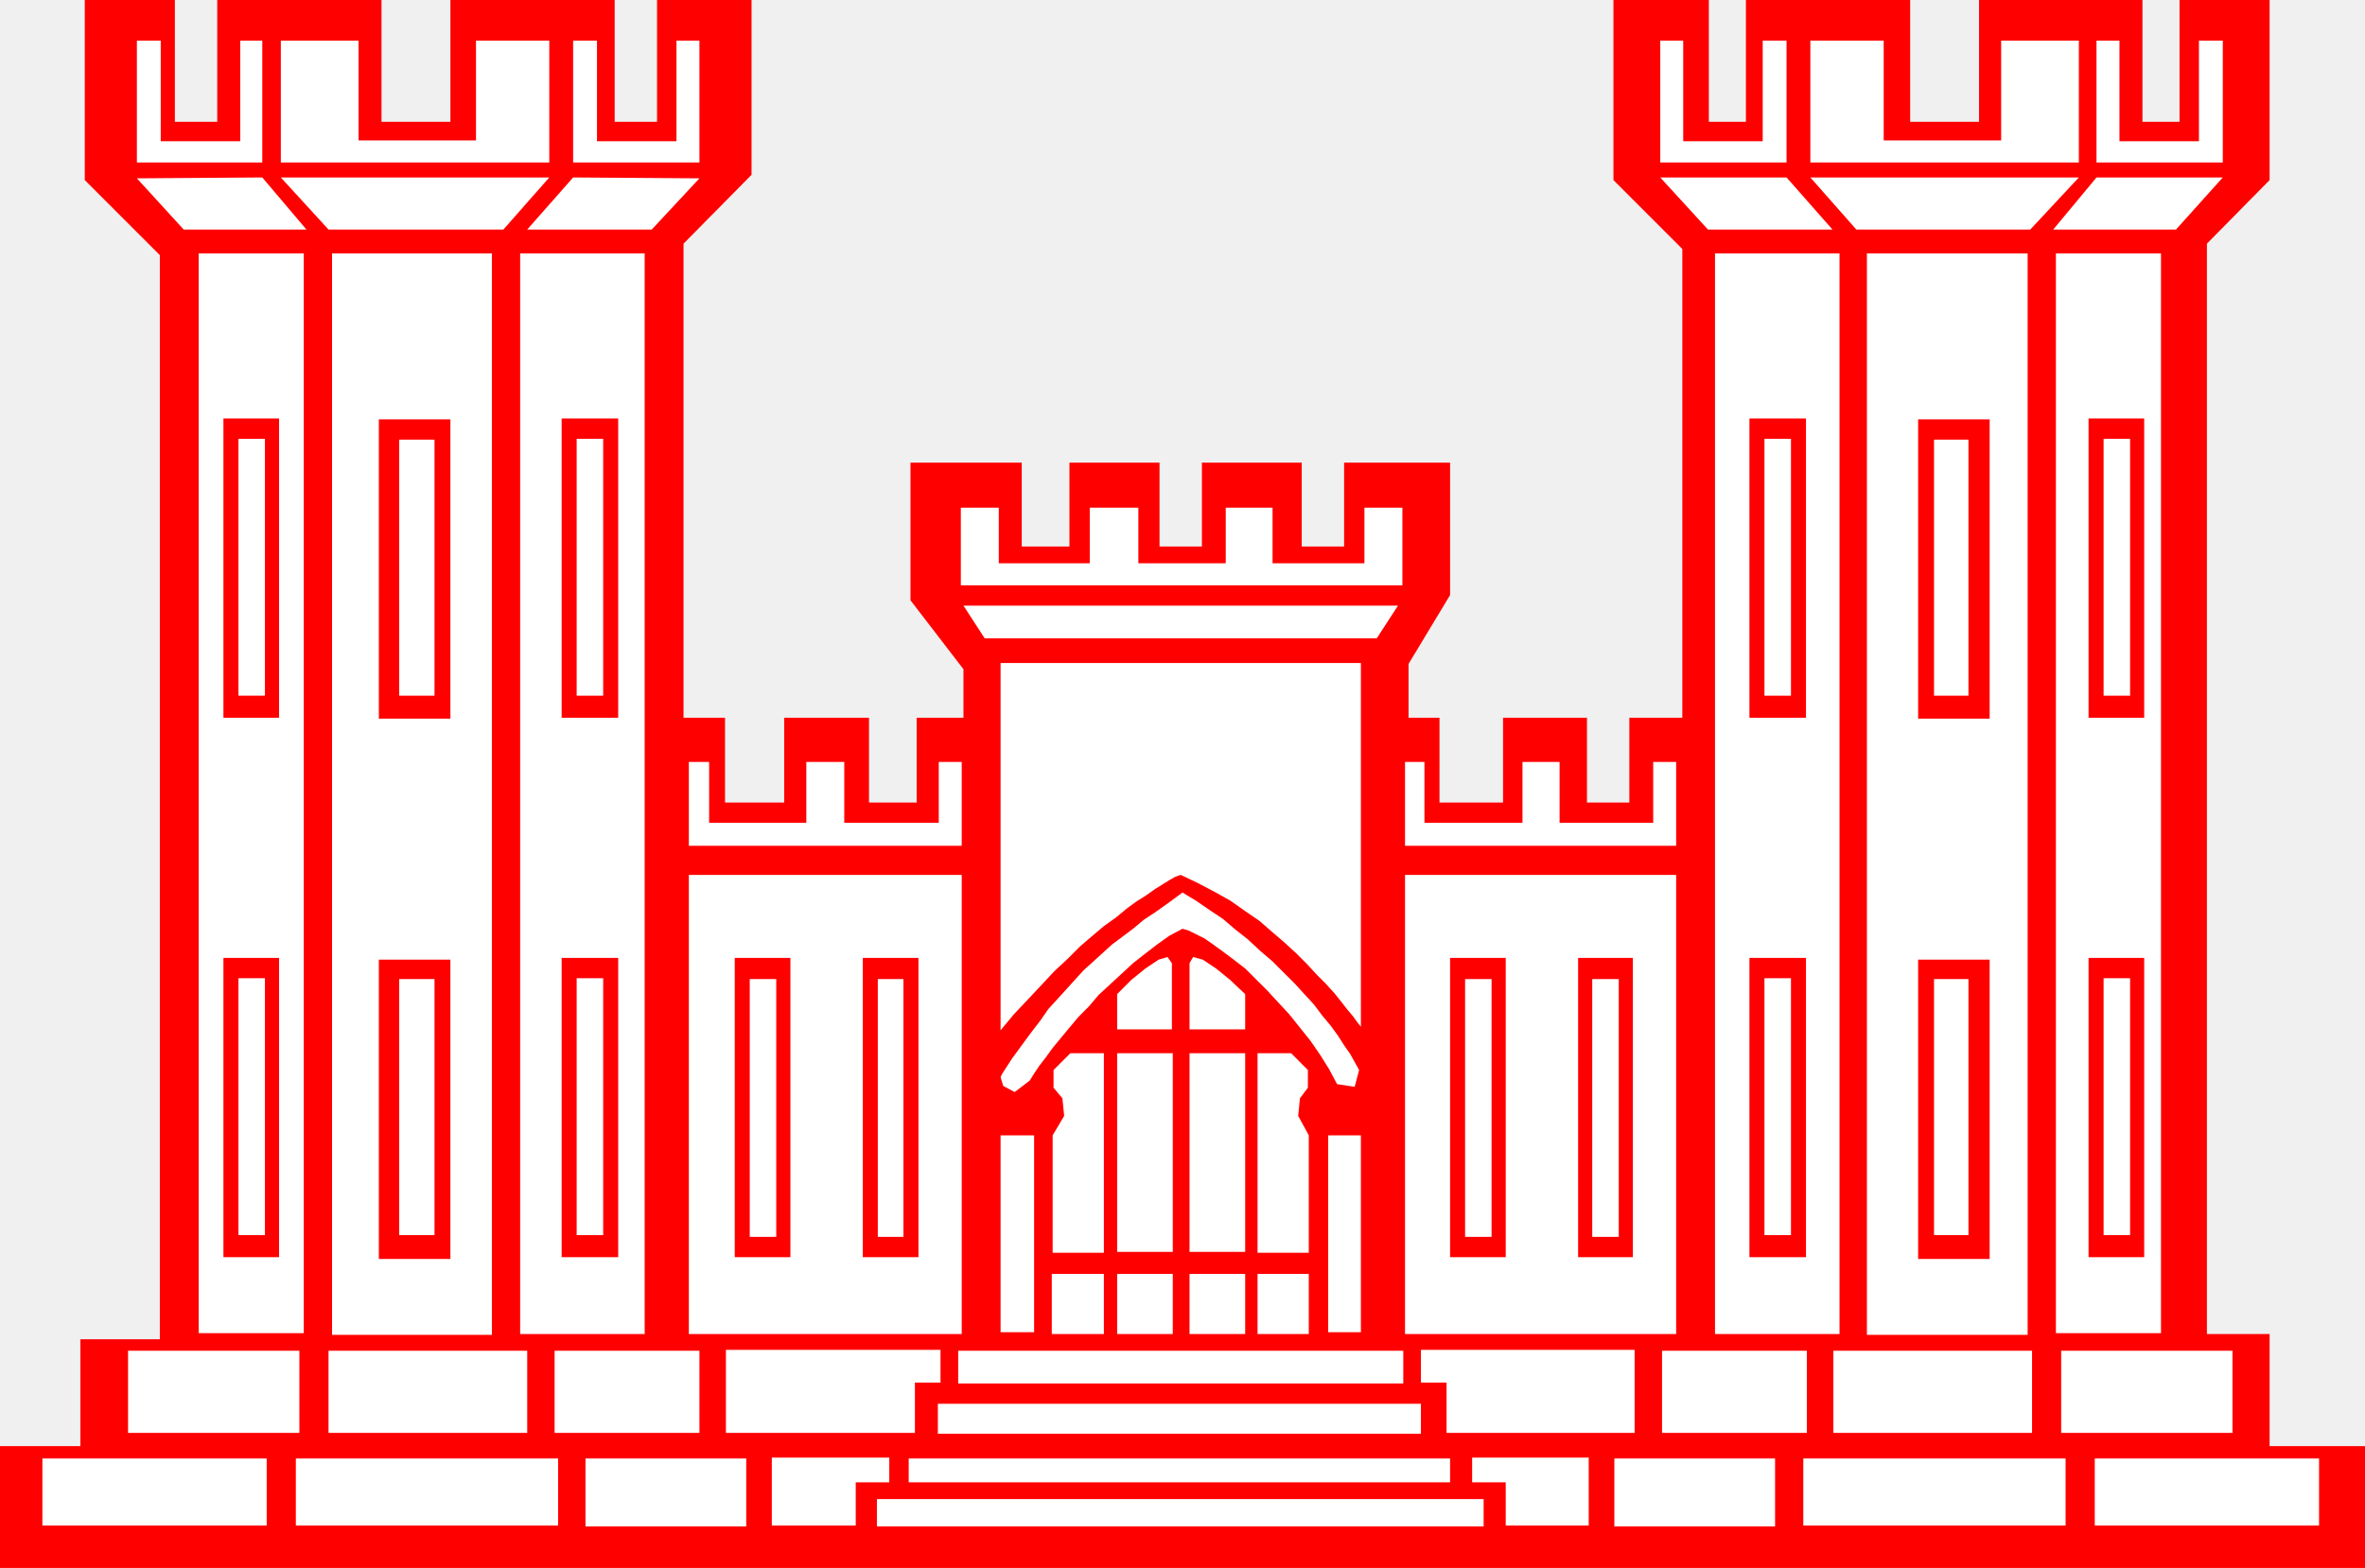
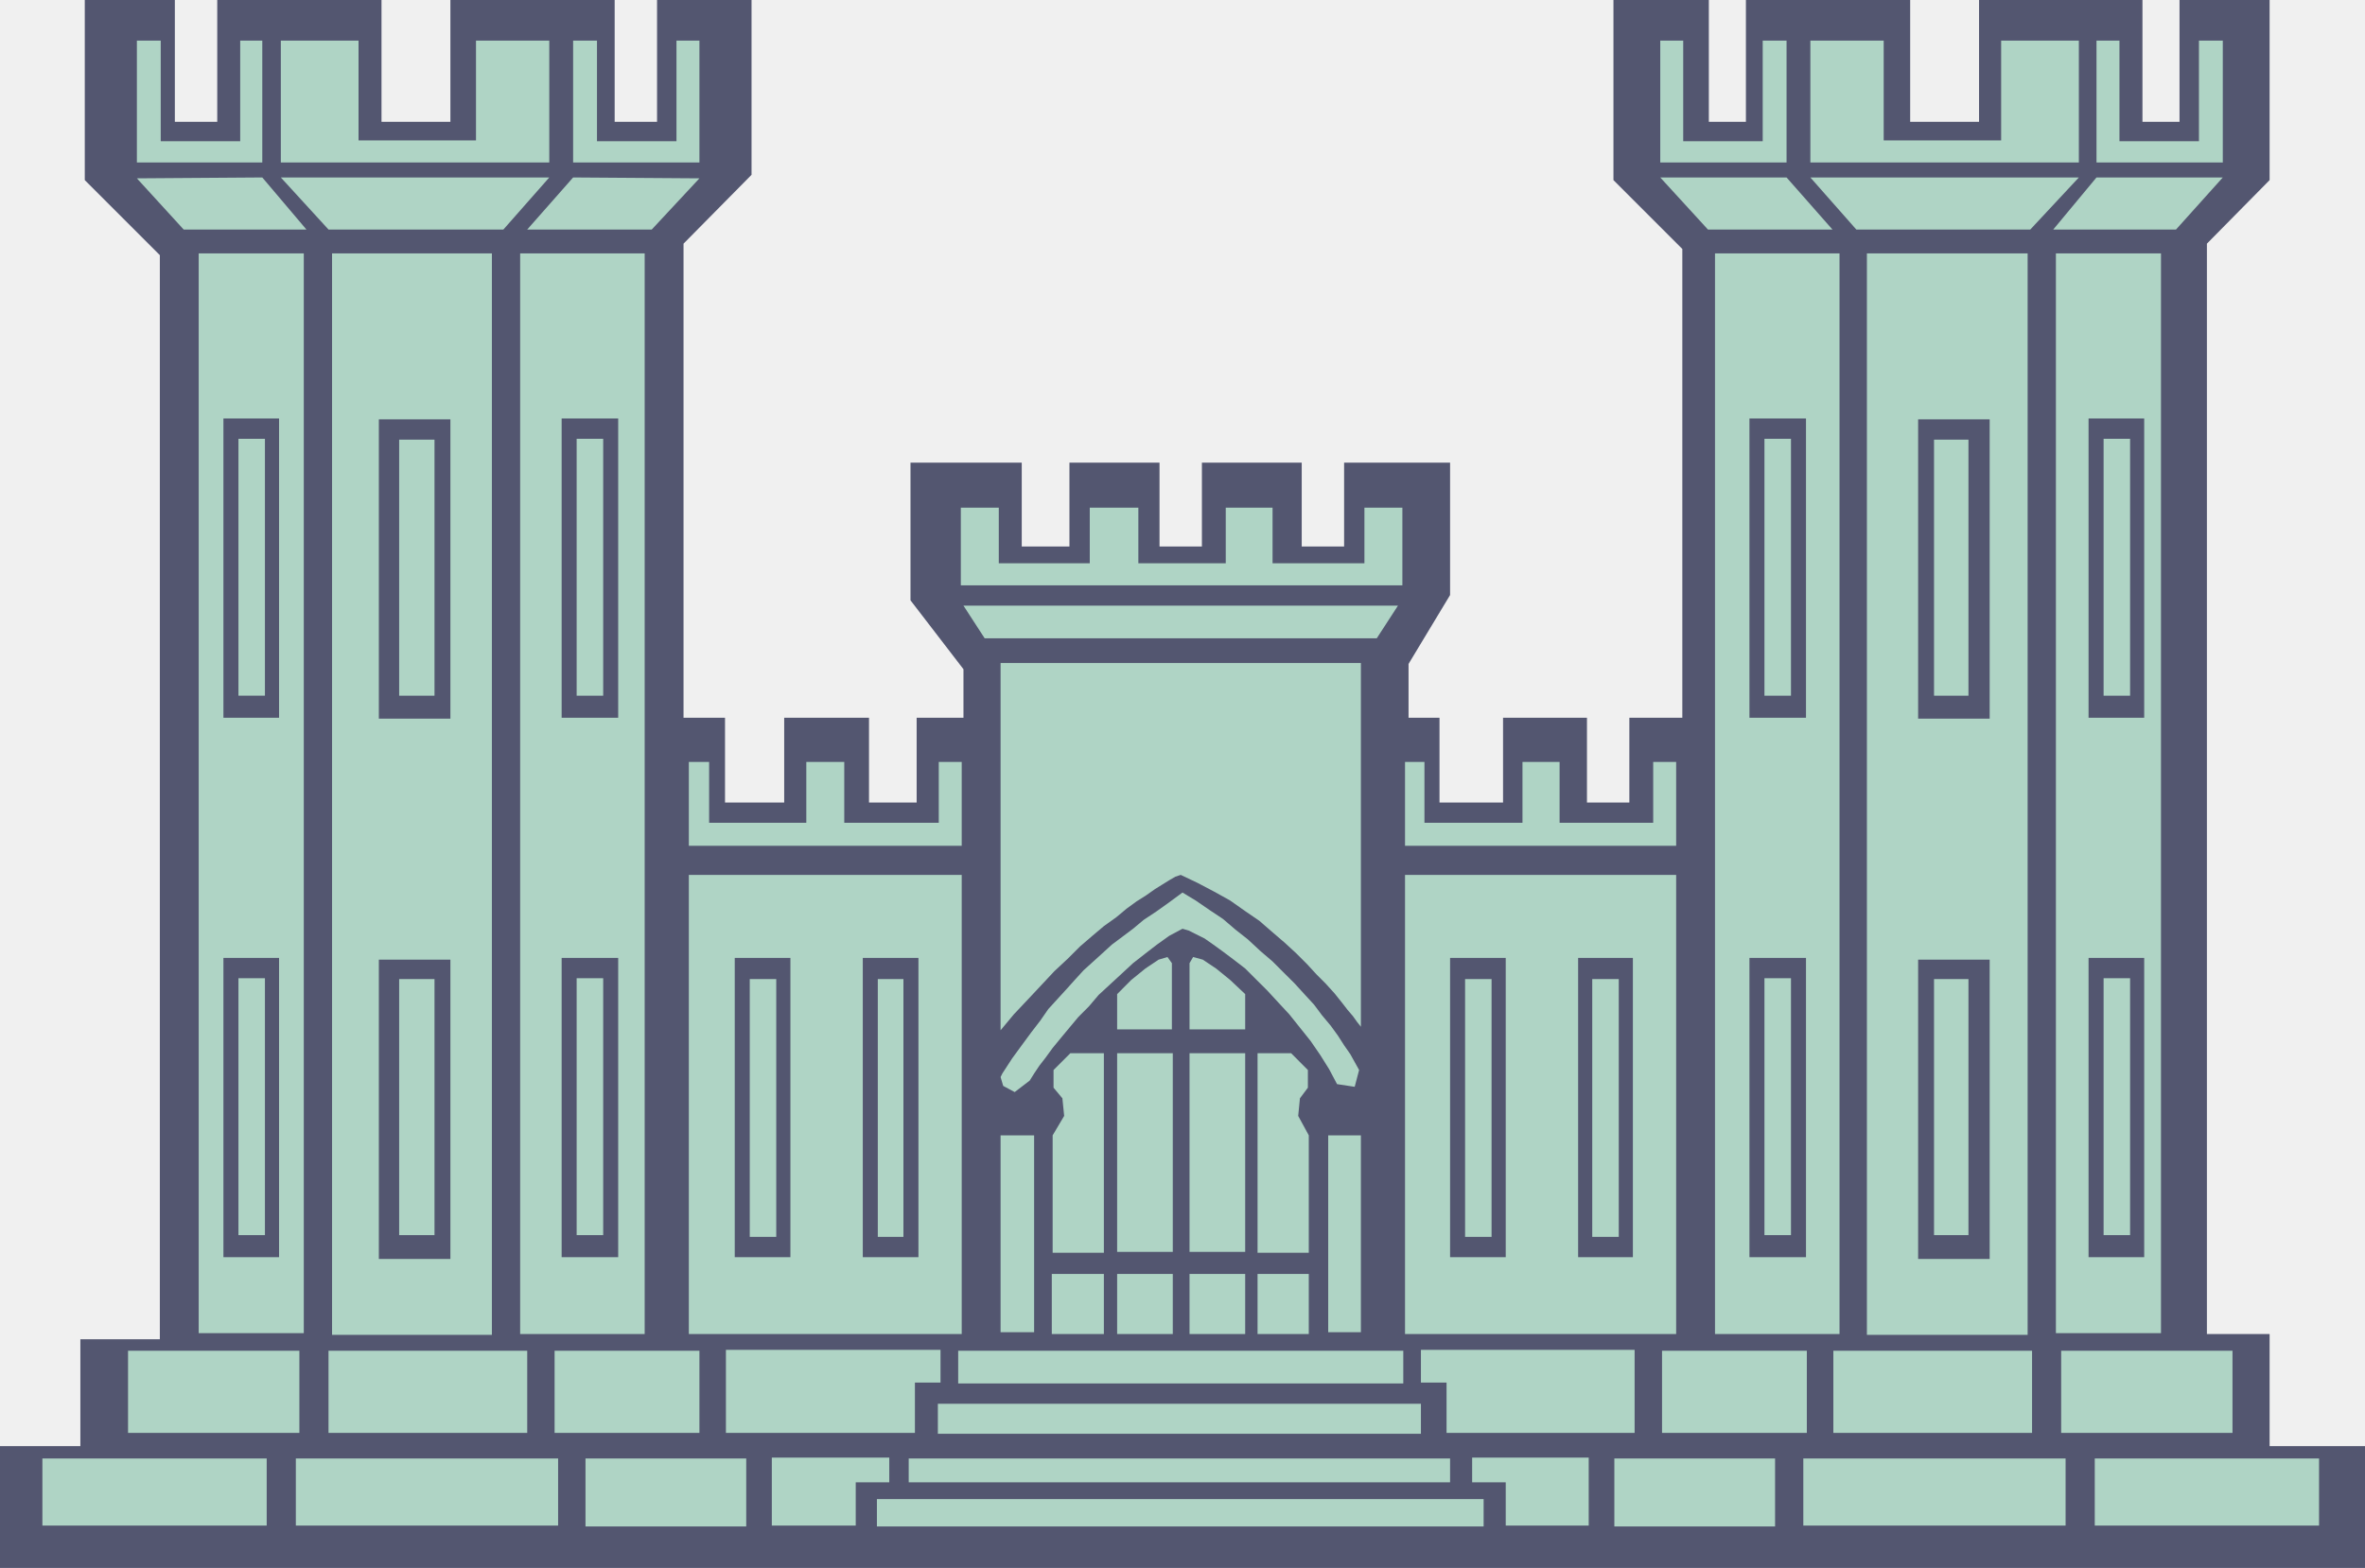
<svg xmlns="http://www.w3.org/2000/svg" viewBox="0 0 556.33 368.945">
-   <path fill="red" fill-rule="evenodd" d="M556.33 340.28v28.66H0v-28.66h18.904v-25.14h18.697V60.037L19.943 42.379V0h21.189v28.668h9.972V0h38.639v28.668h16.207V0h38.64v28.668h9.97V0h22.23v41.133l-16 16.203V168.89h9.76v19.95h13.92v-19.95h19.95v19.95h11.21v-19.95h11.01v-11.42l-12.46-16.21v-32.4h26.17v19.73h11.22v-19.73h21.19v19.73h9.97v-19.73h23.48v19.73h9.97v-19.73h24.93v31.16l-9.77 16.2v12.67h7.28v19.95h14.95v-19.95h19.74v19.95h9.97v-19.95h12.46V58.583l-16.2-16.204V0h22.44v28.668h8.72V0h38.64v28.668h16.2V0h38.44v28.668h8.72V0h21.19v42.379l-14.75 14.957V313.9h14.75v26.38z" clip-rule="evenodd" />
-   <path fill="#fff" fill-rule="evenodd" d="M330.51 205.87h63.78V313.9h-63.78zM162.04 205.87h64.19V313.9h-64.19zM432.72 59.621h-29.29V313.9h29.29zM476.97 59.621h-37.81V314.1h37.81zM508.34 59.621h-24.72V313.69h24.72zM522.88 38.225V9.557h-5.61v23.681h-18.7V9.557h-5.4v28.668zM489.02 38.225V9.557h-18.28v23.474h-27.63V9.557h-17.25v28.668zM420.26 38.225V9.557h-5.61v23.681h-18.7V9.557h-5.4v28.668zM522.88 41.756l-11.01 12.257h-28.88l10.18-12.257zM390.55 41.756l11.22 12.257h29.29l-10.8-12.257zM489.02 41.756h-63.16l10.81 12.257h40.92zM122.36 59.621h29.29V313.9h-29.29zM78.11 59.621h37.6V314.1h-37.6zM46.741 59.621h24.721V313.69H46.741z" clip-rule="evenodd" />
-   <path fill="red" fill-rule="evenodd" d="M89.12 98.677h16.83V169.1H89.12zM52.558 98.469h13.088v70.421H52.558z" clip-rule="evenodd" />
-   <path fill="#fff" fill-rule="evenodd" d="M32.2 38.225V9.557h5.609v23.681h18.696V9.557h5.194v28.668zM66.061 38.225V9.557h18.281v23.474h27.628V9.557h17.24v28.668zM134.82 38.225V9.557h5.61v23.681h18.7V9.557h5.4v28.668zM32.2 41.964l11.01 12.049h28.875L61.699 41.756zM164.53 41.964l-11.22 12.049h-29.29l10.8-12.257zM66.061 41.756h63.149l-10.8 12.257H77.279zM56.09 103.25h6.232v60.45H56.09z" clip-rule="evenodd" />
-   <path fill="red" fill-rule="evenodd" d="M132.12 98.469h13.3v70.421h-13.3z" clip-rule="evenodd" />
-   <path fill="#fff" fill-rule="evenodd" d="M135.65 103.25h6.24v60.45h-6.24zM93.898 103.45h8.312v60.25h-8.312z" clip-rule="evenodd" />
-   <path fill="red" fill-rule="evenodd" d="M89.12 225.81h16.83v70.43H89.12zM52.558 225.4h13.088v70.42H52.558z" clip-rule="evenodd" />
-   <path fill="#fff" fill-rule="evenodd" d="M56.09 230.18h6.232v60.45H56.09z" clip-rule="evenodd" />
-   <path fill="red" fill-rule="evenodd" d="M132.12 225.4h13.3v70.42h-13.3z" clip-rule="evenodd" />
-   <path fill="#fff" fill-rule="evenodd" d="M135.65 230.18h6.24v60.45h-6.24zM93.898 230.38h8.312v60.25h-8.312z" clip-rule="evenodd" />
-   <path fill="red" fill-rule="evenodd" d="M172.84 225.4h13.09v70.42h-13.09z" clip-rule="evenodd" />
-   <path fill="#fff" fill-rule="evenodd" d="M176.37 230.38h6.23v60.66h-6.23z" clip-rule="evenodd" />
-   <path fill="red" fill-rule="evenodd" d="M202.96 225.4h13.09v70.42h-13.09z" clip-rule="evenodd" />
-   <path fill="#fff" fill-rule="evenodd" d="M206.49 230.38h6.03v60.66h-6.03z" clip-rule="evenodd" />
-   <path fill="red" fill-rule="evenodd" d="M468.04 98.677h-16.83V169.1h16.83zM504.39 98.469H491.3v70.421h13.09z" clip-rule="evenodd" />
-   <path fill="#fff" fill-rule="evenodd" d="M501.07 103.25h-6.23v60.45h6.23z" clip-rule="evenodd" />
-   <path fill="red" fill-rule="evenodd" d="M424.83 98.469h-13.3v70.421h13.3z" clip-rule="evenodd" />
-   <path fill="#fff" fill-rule="evenodd" d="M421.3 103.25h-6.24v60.45h6.24zM463.05 103.45h-8.1v60.25h8.1z" clip-rule="evenodd" />
-   <path fill="red" fill-rule="evenodd" d="M468.04 225.81h-16.83v70.43h16.83zM504.39 225.4H491.3v70.42h13.09z" clip-rule="evenodd" />
-   <path fill="#fff" fill-rule="evenodd" d="M501.07 230.18h-6.23v60.45h6.23z" clip-rule="evenodd" />
-   <path fill="red" fill-rule="evenodd" d="M424.83 225.4h-13.3v70.42h13.3z" clip-rule="evenodd" />
-   <path fill="#fff" fill-rule="evenodd" d="M421.3 230.18h-6.24v60.45h6.24zM463.05 230.38h-8.1v60.25h8.1z" clip-rule="evenodd" />
-   <path fill="red" fill-rule="evenodd" d="M384.11 225.4h-12.88v70.42h12.88z" clip-rule="evenodd" />
-   <path fill="#fff" fill-rule="evenodd" d="M380.79 230.38h-6.24v60.66h6.24z" clip-rule="evenodd" />
-   <path fill="red" fill-rule="evenodd" d="M354.2 225.4h-13.09v70.42h13.09z" clip-rule="evenodd" />
-   <path fill="#fff" fill-rule="evenodd" d="M350.87 230.38h-6.23v60.66h6.23zM226.02 119.45v18.28h103.87v-18.28h-8.93v13.09h-21.61v-13.09h-11.01v13.09h-20.56v-13.09h-11.43v13.09h-21.4v-13.09zM226.64 142.51l4.99 7.69h92.23l4.99-7.69zM235.37 156.01v86.42l3.11-3.74 3.33-3.53 3.11-3.32 3.12-3.33 3.12-2.91 2.9-2.9 2.91-2.5 2.7-2.28 2.91-2.08 2.5-2.08 2.28-1.66 2.29-1.45 2.07-1.46 1.66-1.03 1.67-1.04 1.45-.84 1.25-.41 3.94 1.87 3.95 2.08 3.74 2.08 3.53 2.49 3.33 2.28 3.11 2.7 2.91 2.5 2.7 2.49 2.49 2.49 2.29 2.49 2.08 2.08 2.08 2.29 1.66 2.07 1.45 1.87 1.25 1.46 1.04 1.45.83 1.04v-85.59z" clip-rule="evenodd" />
-   <path fill="#fff" fill-rule="evenodd" d="M235.78 252.61l2.29-3.53 2.28-3.12 2.29-3.11 2.08-2.7 1.87-2.7 2.28-2.5 2.08-2.28 1.87-2.08 2.08-2.28 2.07-1.87 2.29-2.08 2.28-2.08 2.5-1.87 2.49-1.87 2.49-2.08 3.12-2.07 2.91-2.08 3.11-2.29 3.12 1.88 3.32 2.28 3.12 2.08 2.91 2.49 2.91 2.29 2.9 2.7 2.91 2.49 2.49 2.49 2.71 2.7 2.28 2.5 2.29 2.49 1.86 2.49 2.08 2.49 1.66 2.29 1.46 2.28 1.45 2.08 1.04 1.87 1.04 1.87-1.04 3.95-4.15-.63-1.87-3.53-2.08-3.32-2.29-3.33-2.49-3.11-2.49-3.12-2.7-2.91-2.49-2.7-2.71-2.7-2.49-2.49-2.7-2.08-2.49-1.87-2.29-1.66-2.07-1.45-2.08-1.04-1.66-.83-1.46-.42-3.11 1.66-2.91 2.08-2.7 2.08-2.91 2.28-2.7 2.5-2.7 2.49-2.7 2.49-2.29 2.7-2.49 2.5-2.08 2.49-2.07 2.49-1.88 2.29-1.66 2.28-1.45 1.87-1.25 1.87-1.04 1.66-3.53 2.7-2.7-1.45-.62-2.08zM162.04 179.28v19.74h64.19v-19.74h-5.4v14.33H198.6v-14.33h-8.93v14.33h-22.86v-14.33zM330.51 179.28v19.74h63.78v-19.74h-5.4v14.33h-22.02v-14.33h-8.73v14.33h-23.06v-14.33z" clip-rule="evenodd" />
-   <path fill="#fff" fill-rule="evenodd" d="M262.79 247.83h13.09v46.74h-13.09zM262.79 299.77h13.09v14.13h-13.09zM235.37 267.15h7.89v46.33h-7.89zM247.42 299.77h12.25v14.13h-12.25zM259.67 294.78h-12.05v-27.63l2.71-4.57-.42-4.15-2.08-2.49v-4.16l3.95-3.95h7.89zM275.67 227.48v14.74h-12.88v-8.3l3.32-3.33 3.33-2.7 3.11-2.08 2.08-.62 1.04 1.45zM292.91 247.83h-13.09v46.74h13.09zM292.91 299.77h-13.09v14.13h13.09zM320.13 267.15h-7.69v46.33h7.69zM307.87 299.77h-12.05v14.13h12.05zM295.82 294.78h12.05v-27.63l-2.49-4.57.41-4.15 1.87-2.49v-4.16l-3.94-3.95h-7.9zM279.82 227.48v14.74h13.09v-8.3l-3.53-3.33-3.32-2.7-3.12-2.08-2.28-.62-.84 1.45zM225.4 317.84h104.7v7.69H225.4zM220.62 330.31h113.63v7.06H220.62zM213.76 343.19h127.35v5.61H213.76zM206.28 352.74H349v6.44H206.28zM334.25 317.63v7.69h6.03v11.84h44.24v-19.53zM390.97 317.84h34.06v19.32h-34.06zM431.27 317.84h46.74v19.32h-46.74zM484.86 317.84h40.3v19.32h-40.3zM346.3 342.98v5.82h7.9v10.17h19.52v-15.99zM379.75 343.19h37.81v15.99h-37.81zM424.2 343.19h61.7v15.78h-61.7zM492.76 343.19h52.76v15.78h-52.76zM221.24 317.63v7.69h-6.02v11.84h-44.46v-19.53zM164.53 317.84h-34.07v19.32h34.07zM124.02 317.84H77.279v19.32h46.741zM70.424 317.84H30.122v19.32h40.302zM209.19 342.98v5.82h-7.89v10.17h-19.74v-15.99zM175.54 343.19h-37.81v15.99h37.81zM131.29 343.19H69.593v15.78h61.697zM62.737 343.19H9.972v15.78h52.765z" clip-rule="evenodd" />
+   <path fill="#535670" fill-rule="evenodd" d="M556.33 340.28v28.66H0v-28.66h18.904v-25.14h18.697V60.037L19.943 42.379V0h21.189v28.668h9.972V0h38.639v28.668h16.207V0h38.64v28.668h9.97V0h22.23v41.133l-16 16.203V168.89h9.76v19.95h13.92v-19.95h19.95v19.95h11.21v-19.95h11.01v-11.42l-12.46-16.21v-32.4h26.17v19.73h11.22v-19.73h21.19v19.73h9.97v-19.73h23.48v19.73h9.97v-19.73h24.93v31.16l-9.77 16.2v12.67h7.28v19.95h14.95v-19.95h19.74v19.95h9.97v-19.95h12.46V58.583l-16.2-16.204V0h22.44v28.668h8.72V0h38.64v28.668h16.2V0h38.44v28.668h8.72V0h21.19v42.379l-14.75 14.957V313.9h14.75v26.38z" clip-rule="evenodd" />
+   <path fill="#afd4c5" fill-rule="evenodd" d="M330.51 205.87h63.78V313.9h-63.78zM162.04 205.87h64.19V313.9h-64.19zM432.72 59.621h-29.29V313.9h29.29zM476.97 59.621h-37.81V314.1h37.81zM508.34 59.621h-24.72V313.69h24.72zM522.88 38.225V9.557h-5.61v23.681h-18.7V9.557h-5.4v28.668zM489.02 38.225V9.557h-18.28v23.474h-27.63V9.557h-17.25v28.668zM420.26 38.225V9.557h-5.61v23.681h-18.7V9.557h-5.4v28.668zM522.88 41.756l-11.01 12.257h-28.88l10.18-12.257zM390.55 41.756l11.22 12.257h29.29l-10.8-12.257zM489.02 41.756h-63.16l10.81 12.257h40.92zM122.36 59.621h29.29V313.9h-29.29zM78.11 59.621h37.6V314.1h-37.6zM46.741 59.621h24.721V313.69H46.741z" clip-rule="evenodd" />
+   <path fill="#535670" fill-rule="evenodd" d="M89.12 98.677h16.83V169.1H89.12zM52.558 98.469h13.088v70.421H52.558z" clip-rule="evenodd" />
+   <path fill="#afd4c5" fill-rule="evenodd" d="M32.2 38.225V9.557h5.609v23.681h18.696V9.557h5.194v28.668zM66.061 38.225V9.557h18.281v23.474h27.628V9.557h17.24v28.668zM134.82 38.225V9.557h5.61v23.681h18.7V9.557h5.4v28.668zM32.2 41.964l11.01 12.049h28.875L61.699 41.756zM164.53 41.964l-11.22 12.049h-29.29l10.8-12.257zM66.061 41.756h63.149l-10.8 12.257H77.279zM56.09 103.25h6.232v60.45H56.09z" clip-rule="evenodd" />
+   <path fill="#535670" fill-rule="evenodd" d="M132.12 98.469h13.3v70.421h-13.3z" clip-rule="evenodd" />
+   <path fill="#afd4c5" fill-rule="evenodd" d="M135.65 103.25h6.24v60.45h-6.24zM93.898 103.45h8.312v60.25h-8.312z" clip-rule="evenodd" />
+   <path fill="#535670" fill-rule="evenodd" d="M89.12 225.81h16.83v70.43H89.12zM52.558 225.4h13.088v70.42H52.558z" clip-rule="evenodd" />
+   <path fill="#afd4c5" fill-rule="evenodd" d="M56.09 230.18h6.232v60.45H56.09z" clip-rule="evenodd" />
+   <path fill="#535670" fill-rule="evenodd" d="M132.12 225.4h13.3v70.42h-13.3z" clip-rule="evenodd" />
+   <path fill="#afd4c5" fill-rule="evenodd" d="M135.65 230.18h6.24v60.45h-6.24zM93.898 230.38h8.312v60.25h-8.312z" clip-rule="evenodd" />
+   <path fill="#535670" fill-rule="evenodd" d="M172.84 225.4h13.09v70.42h-13.09z" clip-rule="evenodd" />
+   <path fill="#afd4c5" fill-rule="evenodd" d="M176.37 230.38h6.23v60.66h-6.23z" clip-rule="evenodd" />
+   <path fill="#535670" fill-rule="evenodd" d="M202.96 225.4h13.09v70.42h-13.09z" clip-rule="evenodd" />
+   <path fill="#afd4c5" fill-rule="evenodd" d="M206.49 230.38h6.03v60.66h-6.03z" clip-rule="evenodd" />
+   <path fill="#535670" fill-rule="evenodd" d="M468.04 98.677h-16.83V169.1h16.83zM504.39 98.469H491.3v70.421h13.09z" clip-rule="evenodd" />
+   <path fill="#afd4c5" fill-rule="evenodd" d="M501.07 103.25h-6.23v60.45h6.23z" clip-rule="evenodd" />
+   <path fill="#535670" fill-rule="evenodd" d="M424.83 98.469h-13.3v70.421h13.3z" clip-rule="evenodd" />
+   <path fill="#afd4c5" fill-rule="evenodd" d="M421.3 103.25h-6.24v60.45h6.24zM463.05 103.45h-8.1v60.25h8.1z" clip-rule="evenodd" />
+   <path fill="#535670" fill-rule="evenodd" d="M468.04 225.81h-16.83v70.43h16.83zM504.39 225.4H491.3v70.42h13.09z" clip-rule="evenodd" />
+   <path fill="#afd4c5" fill-rule="evenodd" d="M501.07 230.18h-6.23v60.45h6.23z" clip-rule="evenodd" />
+   <path fill="#535670" fill-rule="evenodd" d="M424.83 225.4h-13.3v70.42h13.3z" clip-rule="evenodd" />
+   <path fill="#afd4c5" fill-rule="evenodd" d="M421.3 230.18h-6.24v60.45h6.24zM463.05 230.38h-8.1v60.25h8.1z" clip-rule="evenodd" />
+   <path fill="#535670" fill-rule="evenodd" d="M384.11 225.4h-12.88v70.42h12.88z" clip-rule="evenodd" />
+   <path fill="#afd4c5" fill-rule="evenodd" d="M380.79 230.38h-6.24v60.66h6.24z" clip-rule="evenodd" />
+   <path fill="#535670" fill-rule="evenodd" d="M354.2 225.4h-13.09v70.42h13.09z" clip-rule="evenodd" />
+   <path fill="#afd4c5" fill-rule="evenodd" d="M350.87 230.38h-6.23v60.66h6.23zM226.02 119.45v18.28h103.87v-18.28h-8.93v13.09h-21.61v-13.09h-11.01v13.09h-20.56v-13.09h-11.43v13.09h-21.4v-13.09zM226.64 142.51l4.99 7.69h92.23l4.99-7.69zM235.37 156.01v86.42l3.11-3.74 3.33-3.53 3.11-3.32 3.12-3.33 3.12-2.91 2.9-2.9 2.91-2.5 2.7-2.28 2.91-2.08 2.5-2.08 2.28-1.66 2.29-1.45 2.07-1.46 1.66-1.03 1.67-1.04 1.45-.84 1.25-.41 3.94 1.87 3.95 2.08 3.74 2.08 3.53 2.49 3.33 2.28 3.11 2.7 2.91 2.5 2.7 2.49 2.49 2.49 2.29 2.49 2.08 2.08 2.08 2.29 1.66 2.07 1.45 1.87 1.25 1.46 1.04 1.45.83 1.04v-85.59z" clip-rule="evenodd" />
+   <path fill="#afd4c5" fill-rule="evenodd" d="M235.78 252.61l2.29-3.53 2.28-3.12 2.29-3.11 2.08-2.7 1.87-2.7 2.28-2.5 2.08-2.28 1.87-2.08 2.08-2.28 2.07-1.87 2.29-2.08 2.28-2.08 2.5-1.87 2.49-1.87 2.49-2.08 3.12-2.07 2.91-2.08 3.11-2.29 3.12 1.88 3.32 2.28 3.12 2.08 2.91 2.49 2.91 2.29 2.9 2.7 2.91 2.49 2.49 2.49 2.71 2.7 2.28 2.5 2.29 2.49 1.86 2.49 2.08 2.49 1.66 2.29 1.46 2.28 1.45 2.08 1.04 1.87 1.04 1.87-1.04 3.95-4.15-.63-1.87-3.53-2.08-3.32-2.29-3.33-2.49-3.11-2.49-3.12-2.7-2.91-2.49-2.7-2.71-2.7-2.49-2.49-2.7-2.08-2.49-1.87-2.29-1.66-2.07-1.45-2.08-1.04-1.66-.83-1.46-.42-3.11 1.66-2.91 2.08-2.7 2.08-2.91 2.28-2.7 2.5-2.7 2.49-2.7 2.49-2.29 2.7-2.49 2.5-2.08 2.49-2.07 2.49-1.88 2.29-1.66 2.28-1.45 1.87-1.25 1.87-1.04 1.66-3.53 2.7-2.7-1.45-.62-2.08zM162.04 179.28v19.74h64.19v-19.74h-5.4v14.33H198.6v-14.33h-8.93v14.33h-22.86v-14.33zM330.51 179.28v19.74h63.78v-19.74h-5.4v14.33h-22.02v-14.33h-8.73v14.33h-23.06v-14.33z" clip-rule="evenodd" />
+   <path fill="#afd4c5" fill-rule="evenodd" d="M262.79 247.83h13.09v46.74h-13.09zM262.79 299.77h13.09v14.13h-13.09zM235.37 267.15h7.89v46.33h-7.89zM247.42 299.77h12.25v14.13h-12.25zM259.67 294.78h-12.05v-27.63l2.71-4.57-.42-4.15-2.08-2.49v-4.16l3.95-3.95h7.89zM275.67 227.48v14.74h-12.88v-8.3l3.32-3.33 3.33-2.7 3.11-2.08 2.08-.62 1.04 1.45zM292.91 247.83h-13.09v46.74h13.09zM292.91 299.77h-13.09v14.13h13.09zM320.13 267.15h-7.69v46.33h7.69zM307.87 299.77h-12.05v14.13h12.05zM295.82 294.78h12.05v-27.63l-2.49-4.57.41-4.15 1.87-2.49v-4.16l-3.94-3.95h-7.9zM279.82 227.48v14.74h13.09v-8.3l-3.53-3.33-3.32-2.7-3.12-2.08-2.28-.62-.84 1.45zM225.4 317.84h104.7v7.69H225.4zM220.62 330.31h113.63v7.06H220.62zM213.76 343.19h127.35v5.61H213.76zM206.28 352.74H349v6.44H206.28zM334.25 317.63v7.69h6.03v11.84h44.24v-19.53zM390.97 317.84h34.06v19.32h-34.06zM431.27 317.84h46.74v19.32h-46.74zM484.86 317.84h40.3v19.32h-40.3zM346.3 342.98v5.82h7.9v10.17h19.52v-15.99zM379.75 343.19h37.81v15.99h-37.81zM424.2 343.19h61.7v15.78h-61.7zM492.76 343.19h52.76v15.78h-52.76zM221.24 317.63v7.69h-6.02v11.84h-44.46v-19.53zM164.53 317.84h-34.07v19.32h34.07zM124.02 317.84H77.279v19.32h46.741zM70.424 317.84H30.122v19.32h40.302zM209.19 342.98v5.82h-7.89v10.17h-19.74v-15.99zM175.54 343.19h-37.81v15.99h37.81zM131.29 343.19H69.593v15.78h61.697zM62.737 343.19H9.972v15.78h52.765z" clip-rule="evenodd" />
</svg>
